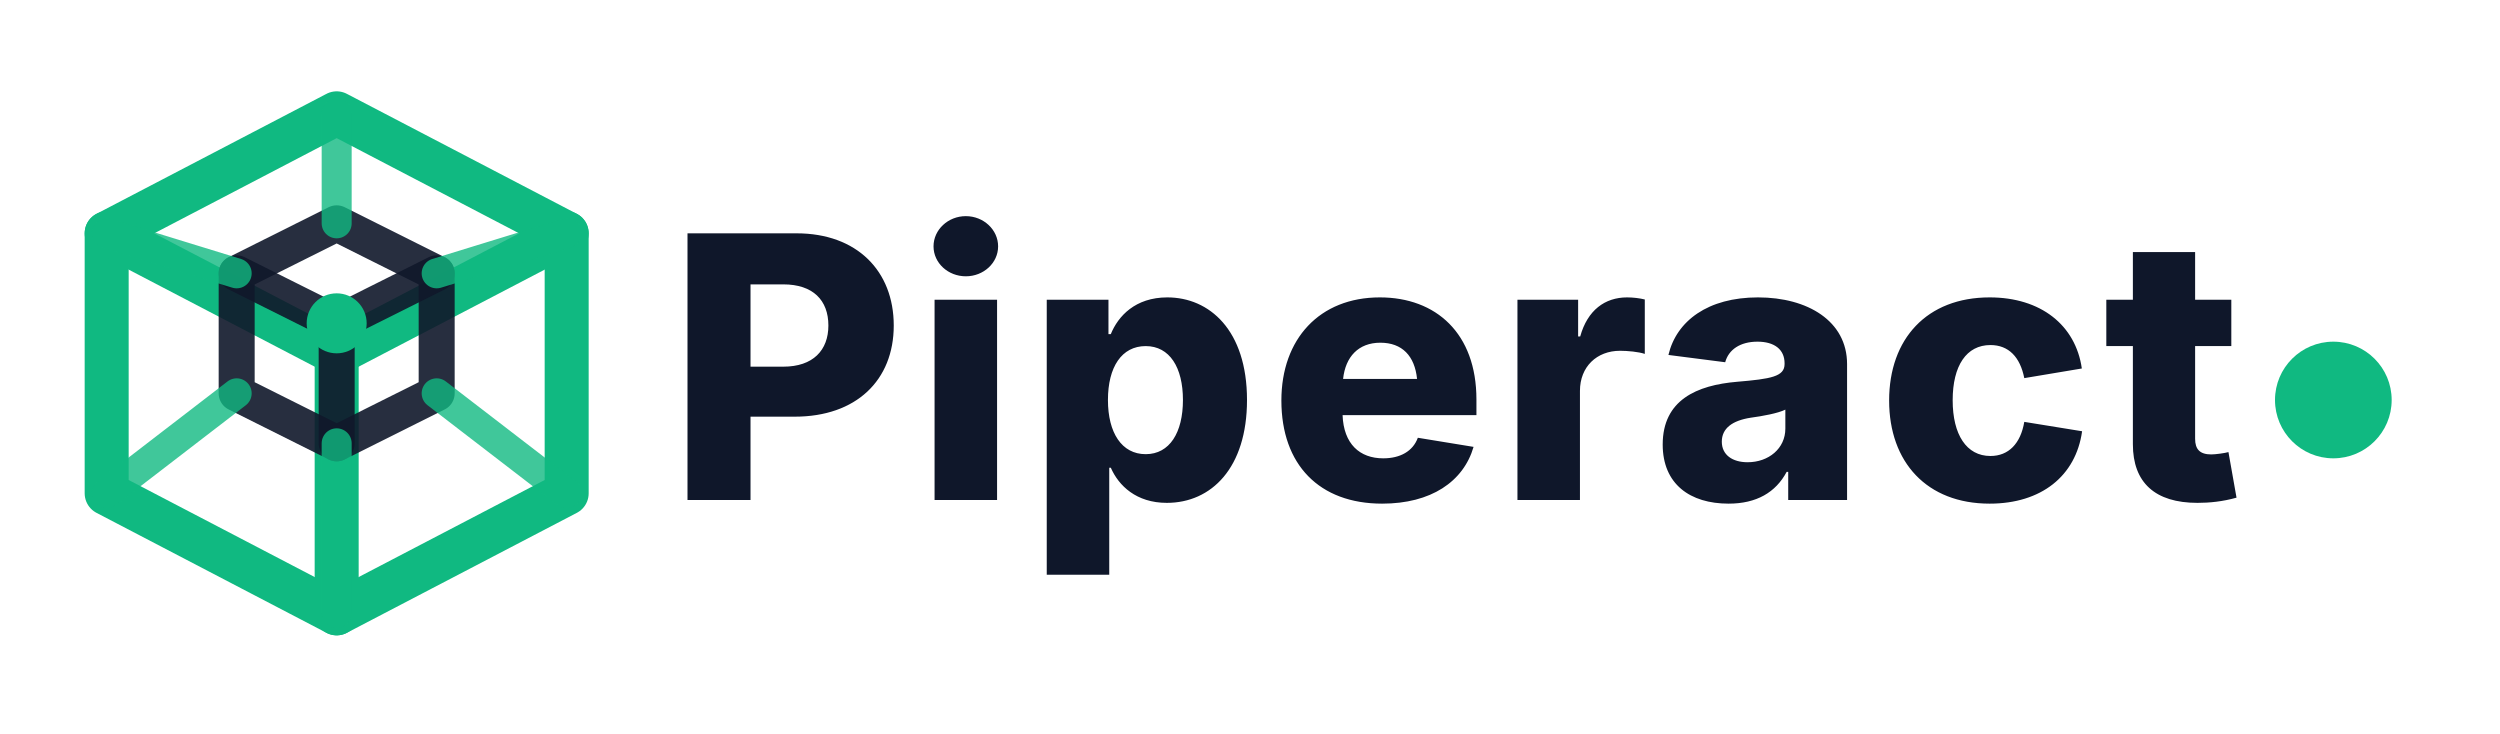
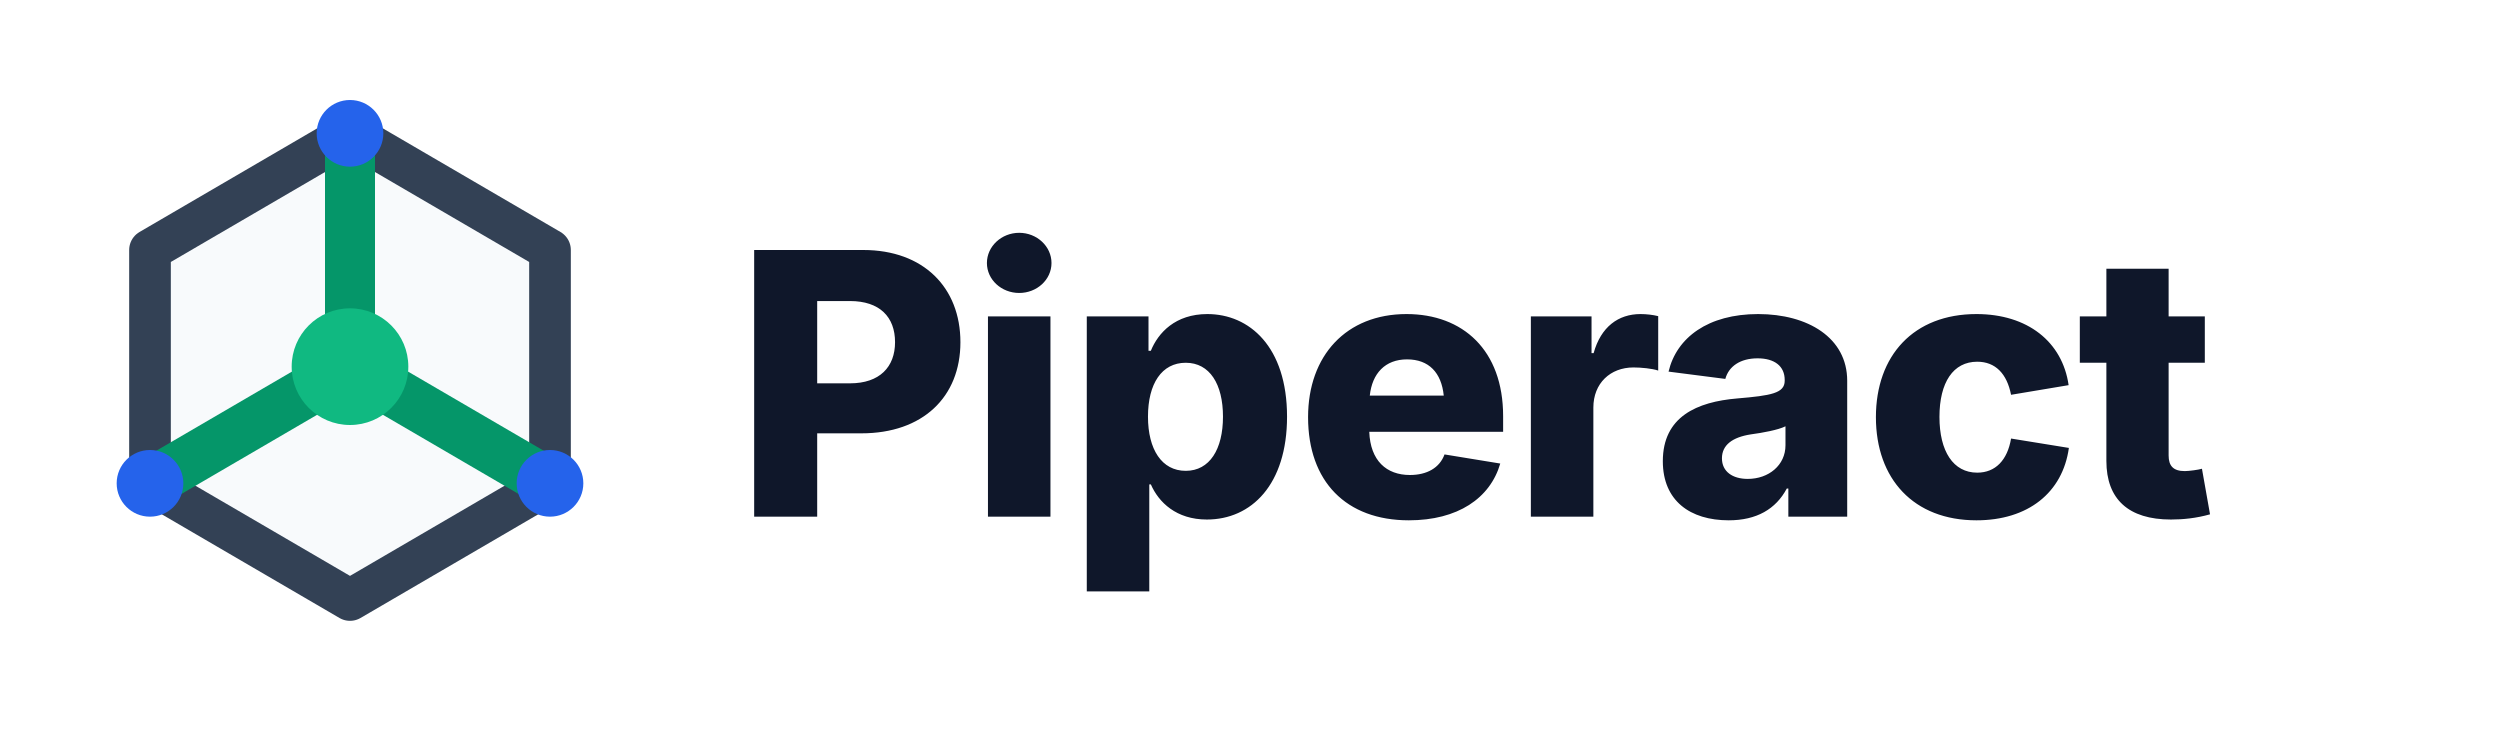
<svg xmlns="http://www.w3.org/2000/svg" viewBox="0 0 150 44" width="150" height="44">
-   <g transform="translate(4, 5) scale(1.2)" stroke-linecap="round" stroke-linejoin="round">
-     <path d="M13.5 1.5L2 7.5V20.5L13.5 26.5L25 20.5V7.5Z" fill="none" stroke="#10B981" stroke-width="2.2" />
-     <path d="M2 7.5L13.5 13.5L25 7.5" fill="none" stroke="#10B981" stroke-width="2.2" />
-     <path d="M13.5 26.5V13.5" fill="none" stroke="#10B981" stroke-width="2.2" />
-     <path d="M13.5 7L8.5 9.5V15.5L13.5 18L18.5 15.5V9.5Z" fill="none" stroke="#0F172A" stroke-width="1.8" opacity="0.9" />
-     <path d="M8.5 9.5L13.5 12L18.5 9.5" fill="none" stroke="#0F172A" stroke-width="1.8" opacity="0.9" />
-     <path d="M13.5 18V12" fill="none" stroke="#0F172A" stroke-width="1.8" opacity="0.9" />
-     <path d="M13.5 1.5V7 M2 7.5L8.5 9.5 M25 7.5L18.5 9.5 M2 20.5L8.5 15.5 M25 20.5L18.5 15.5 M13.5 26.5V18" stroke="#10B981" stroke-width="1.5" opacity="0.8" />
-     <circle cx="13.5" cy="12" r="1.5" fill="#10B981" />
+   <g transform="translate(5, 6)" fill="none" stroke-linecap="round" stroke-linejoin="round">
+     <path d="M16 2 L28 9 L28 23 L16 30 L4 23 L4 9 Z" fill="#f8fafc" stroke="#334155" stroke-width="2.5" />
+     <path d="M16 2 L16 16" stroke="#059669" stroke-width="3" />
+     <path d="M4 23 L16 16 L28 23" stroke="#059669" stroke-width="3" />
+     <circle cx="16" cy="16" r="3.5" fill="#10B981" stroke="none" />
+     <circle cx="16" cy="2" r="2" fill="#2563EB" stroke="none" />
+     <circle cx="4" cy="23" r="2" fill="#2563EB" stroke="none" />
+     <circle cx="28" cy="23" r="2" fill="#2563EB" stroke="none" />
  </g>
-   <text x="40" y="30" font-family="-apple-system, BlinkMacSystemFont, 'Inter', 'Segoe UI', Helvetica, Arial, sans-serif" font-size="22" font-weight="800" fill="#0F172A" letter-spacing="0.5">Piperact</text>
-   <circle cx="140" cy="24" r="3.5" fill="#10B981" />
+   <text x="44" y="31" font-family="-apple-system, BlinkMacSystemFont, 'Inter', 'Segoe UI', Helvetica, sans-serif" font-size="22" font-weight="800" fill="#0f172a" letter-spacing="-0.3">Piperact</text>
</svg>
